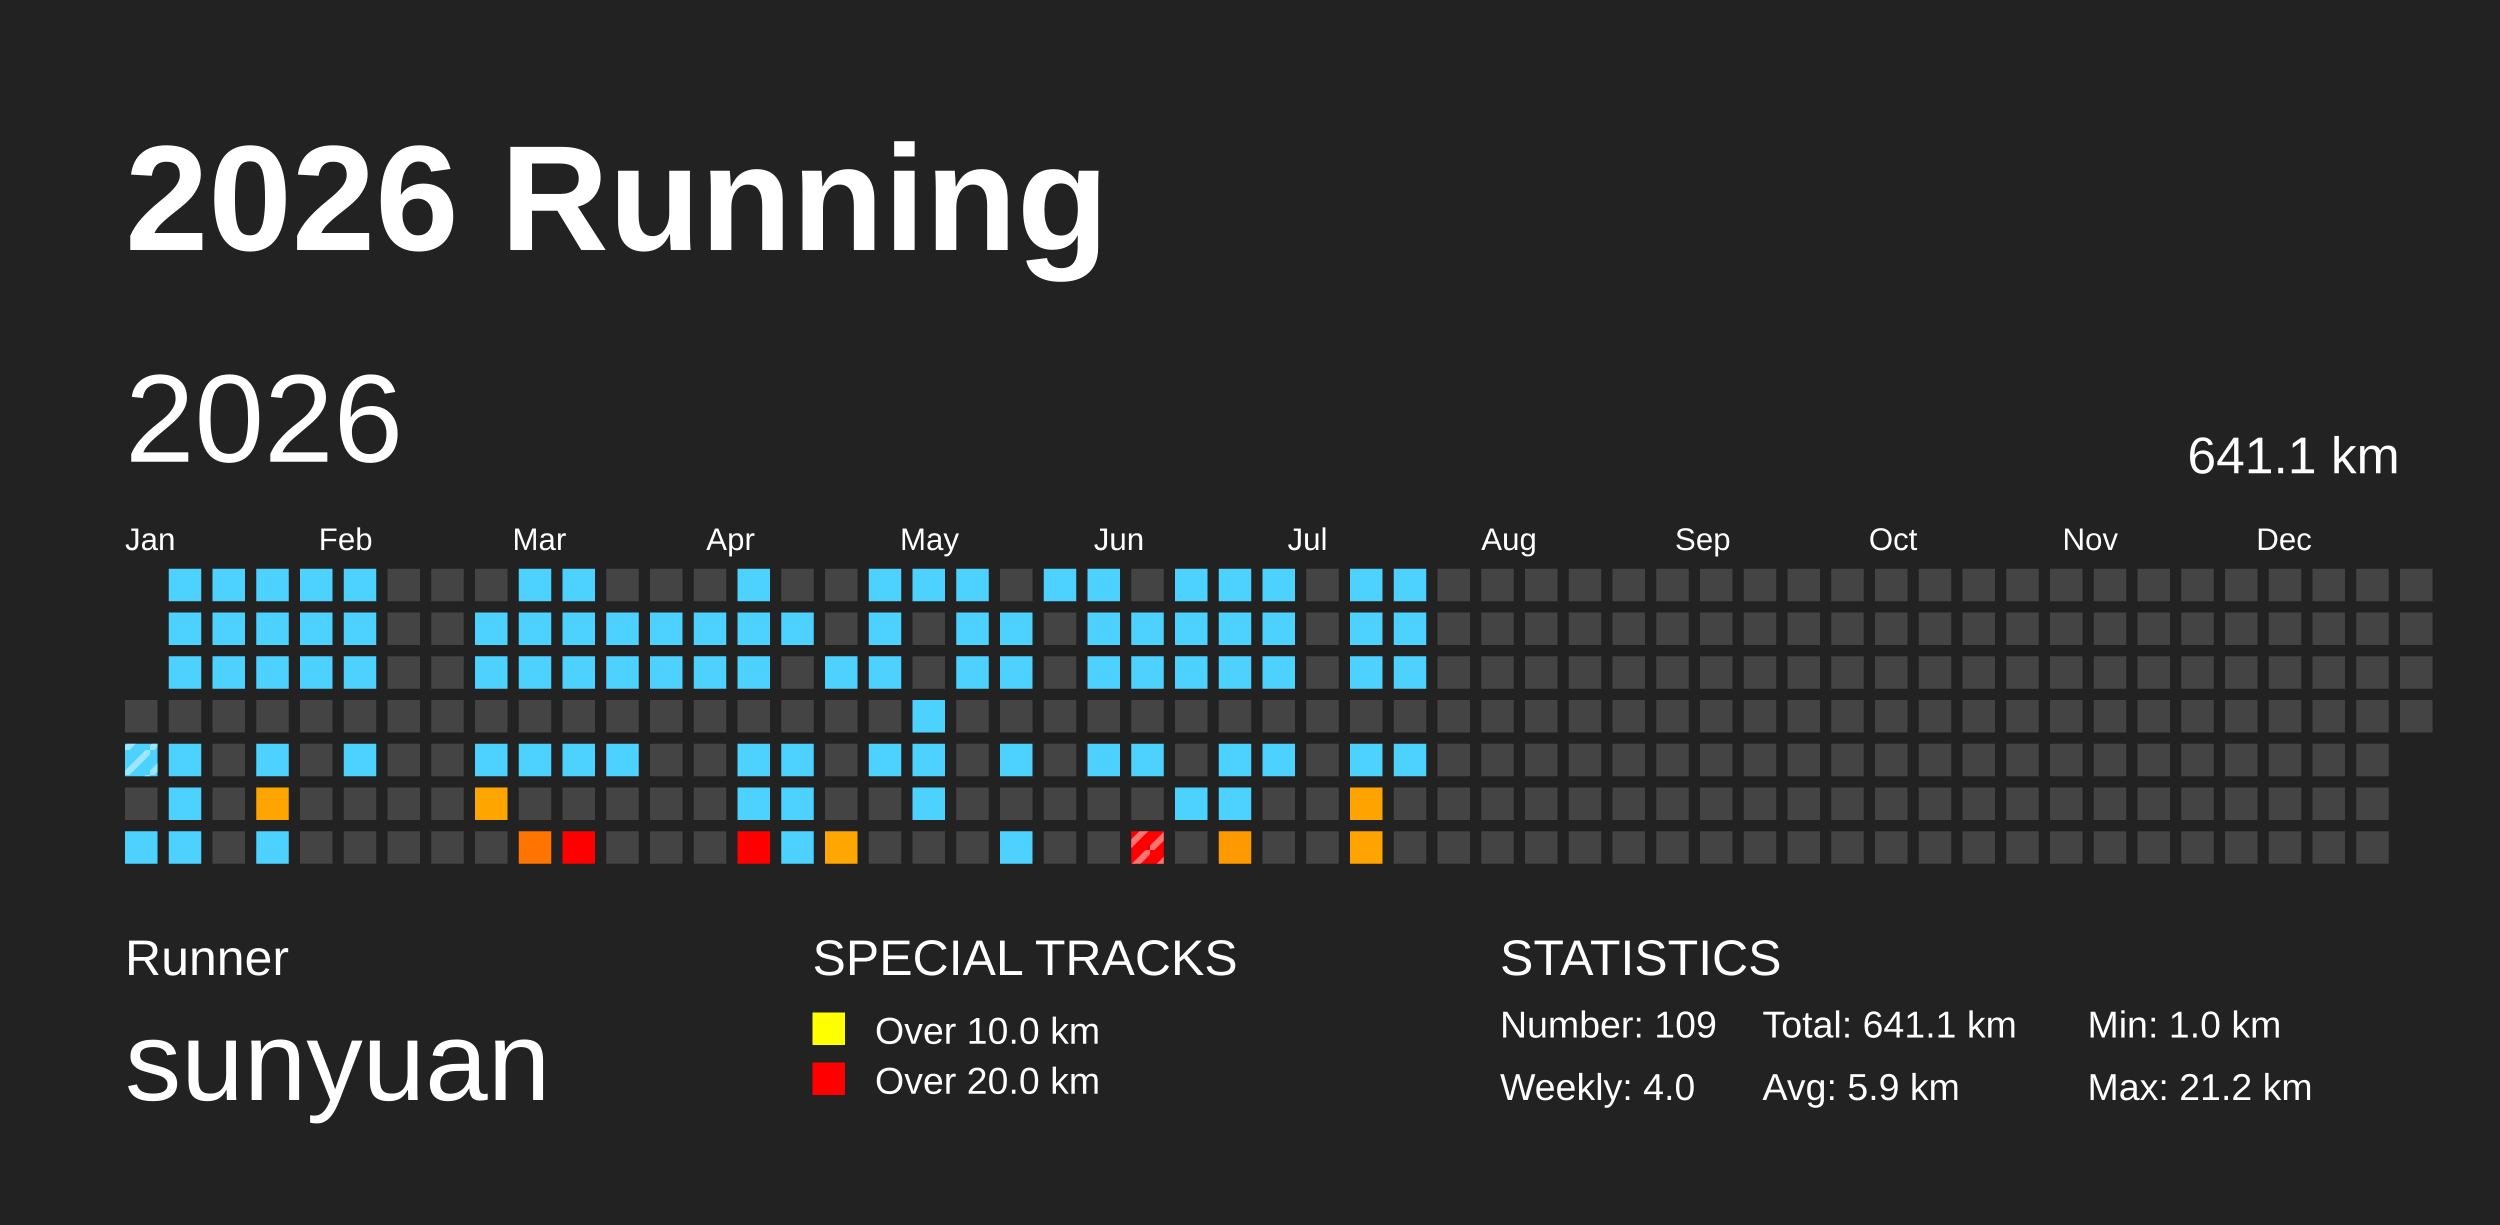
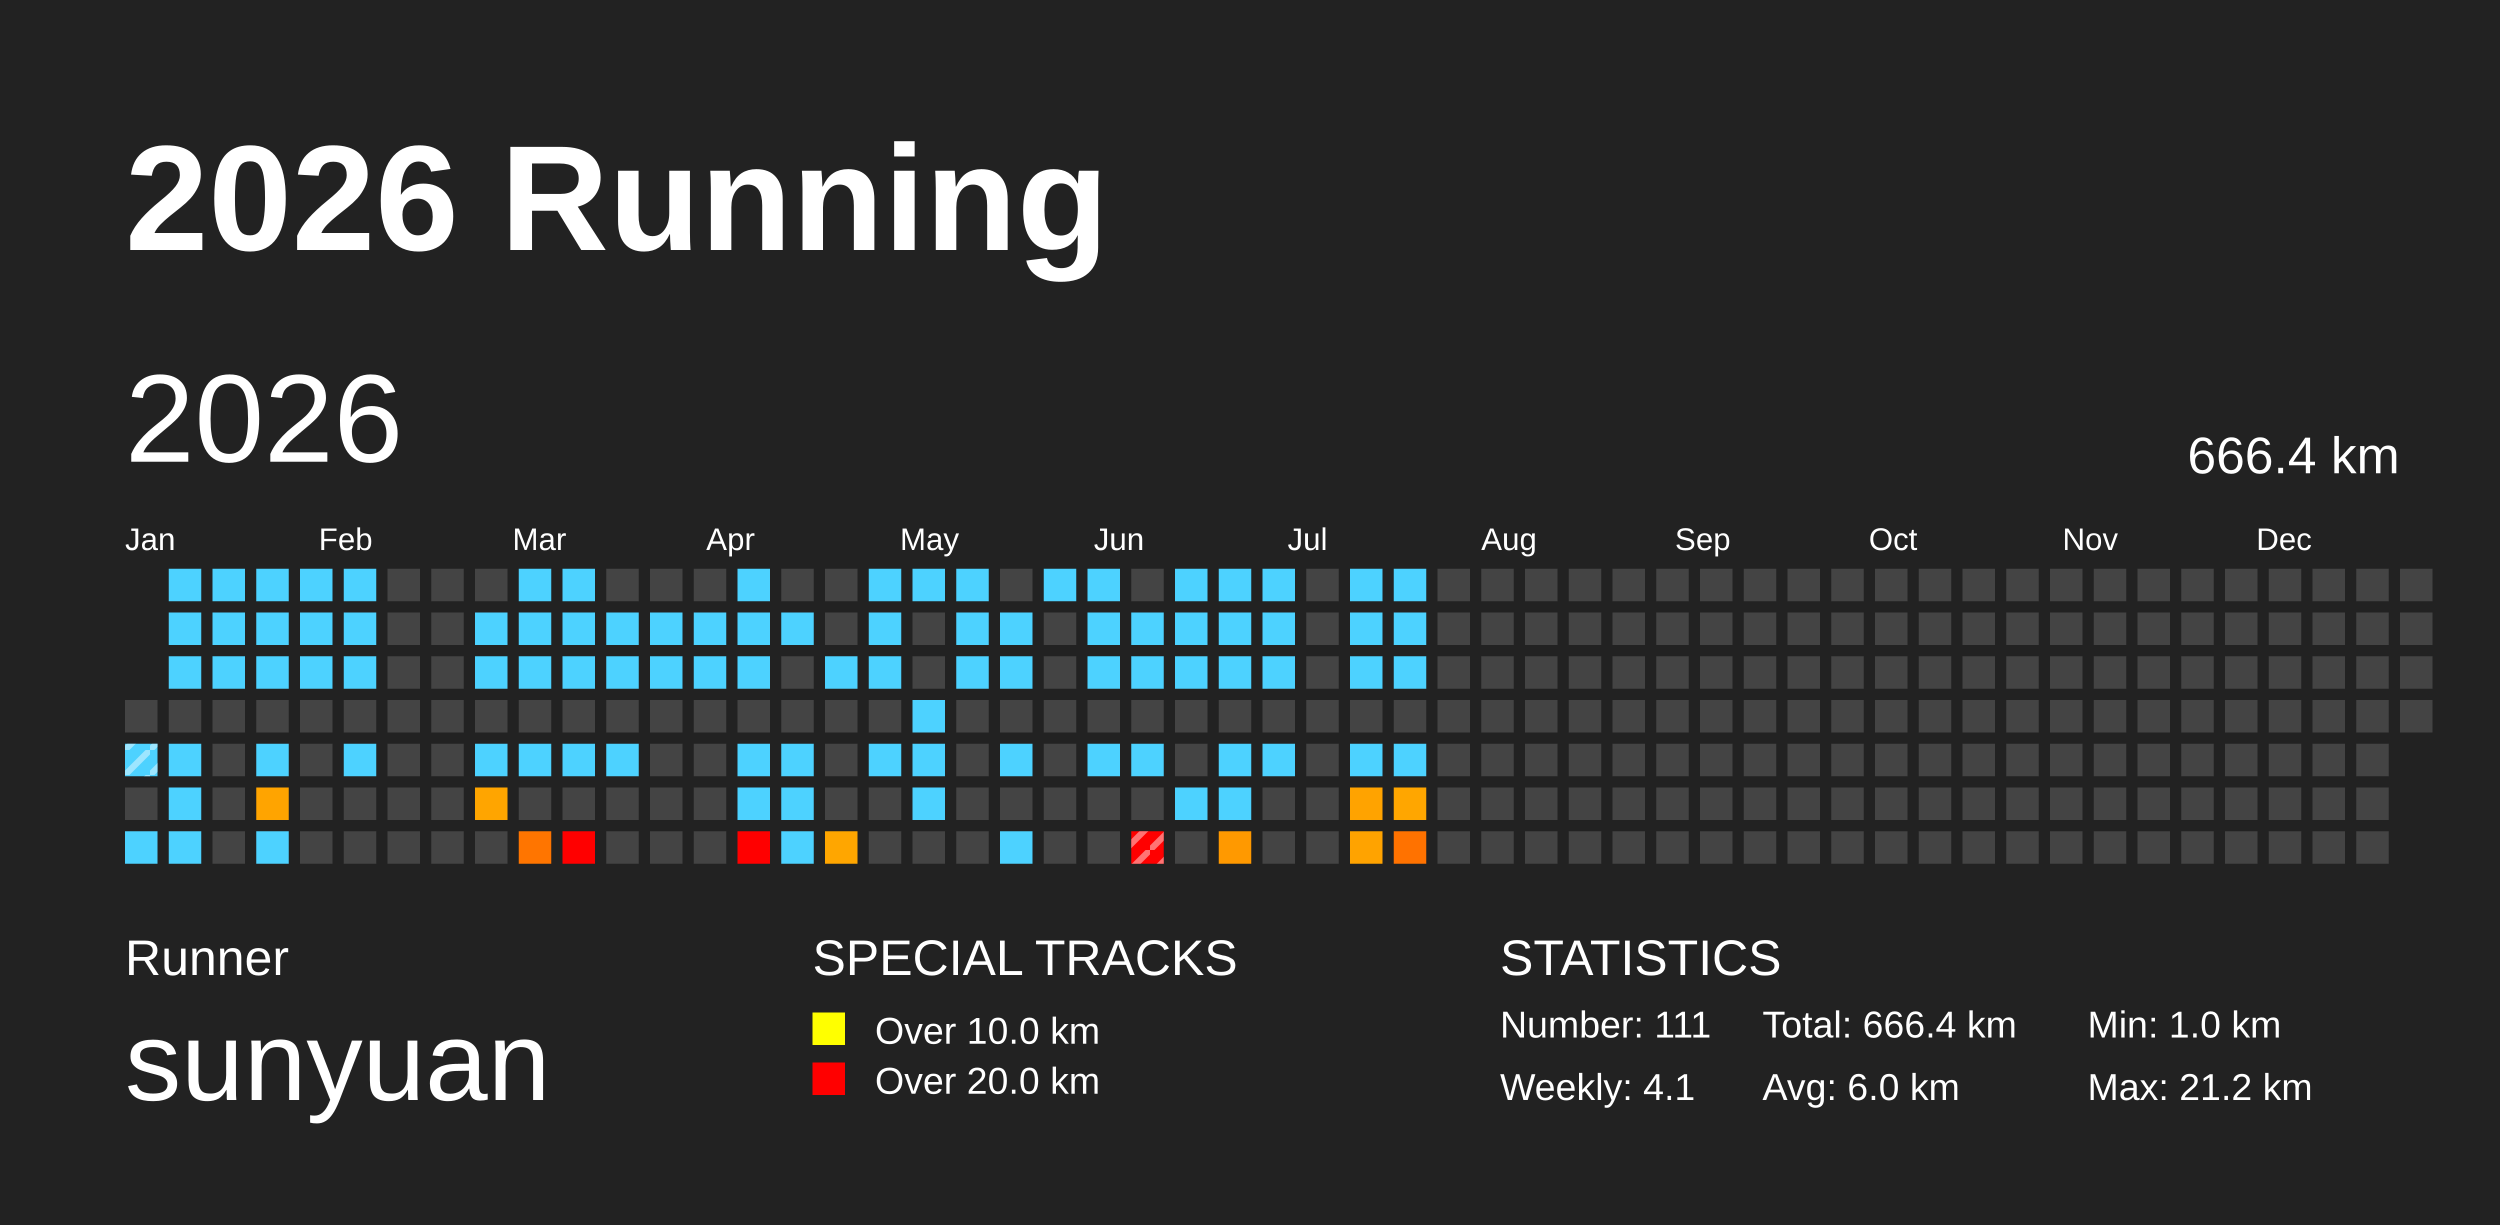
<svg xmlns="http://www.w3.org/2000/svg" baseProfile="full" height="98mm" version="1.1" viewBox="0,0,200,98" width="200mm">
  <defs>
    <pattern height="2" id="indoor-stripe" patternUnits="userSpaceOnUse" width="2">
      <line stroke="white" stroke-opacity="0.45" stroke-width="0.5" x1="0" x2="2" y1="2" y2="0" />
    </pattern>
  </defs>
  <rect fill="#222222" height="98" width="200" x="0" y="0" />
  <text fill="#FFFFFF" style="font-size:12px; font-family:Arial; font-weight:bold;" x="10" y="20">2026 Running</text>
  <text fill="#FFFFFF" style="font-size:4px; font-family:Arial" x="10" y="78">Runner</text>
  <text fill="#FFFFFF" style="font-size:9px; font-family:Arial" x="10" y="88">sunyuan</text>
  <text fill="#FFFFFF" style="font-size:4px; font-family:Arial" x="65" y="78">SPECIAL TRACKS</text>
  <rect fill="yellow" height="2.6" width="2.6" x="65" y="81" />
  <text fill="#FFFFFF" style="font-size:3px; font-family:Arial" x="70" y="83.5">Over 10.0 km</text>
  <rect fill="red" height="2.6" width="2.6" x="65" y="85" />
  <text fill="#FFFFFF" style="font-size:3px; font-family:Arial" x="70" y="87.5">Over 20.0 km</text>
  <text fill="#FFFFFF" style="font-size:4px; font-family:Arial" x="120" y="78">STATISTICS</text>
-   <text fill="#FFFFFF" style="font-size:3px; font-family:Arial" x="120" y="83">Number: 109</text>
-   <text fill="#FFFFFF" style="font-size:3px; font-family:Arial" x="120" y="88">Weekly: 4.0</text>
-   <text fill="#FFFFFF" style="font-size:3px; font-family:Arial" x="141" y="83">Total: 641.1 km</text>
-   <text fill="#FFFFFF" style="font-size:3px; font-family:Arial" x="141" y="88">Avg: 5.9 km</text>
+   <text fill="#FFFFFF" style="font-size:3px; font-family:Arial" x="120" y="83">Number: 111</text>
+   <text fill="#FFFFFF" style="font-size:3px; font-family:Arial" x="120" y="88">Weekly: 4.1</text>
+   <text fill="#FFFFFF" style="font-size:3px; font-family:Arial" x="141" y="83">Total: 666.4 km</text>
+   <text fill="#FFFFFF" style="font-size:3px; font-family:Arial" x="141" y="88">Avg: 6.0 km</text>
  <text fill="#FFFFFF" style="font-size:3px; font-family:Arial" x="167" y="83">Min: 1.0 km</text>
  <text fill="#FFFFFF" style="font-size:3px; font-family:Arial" x="167" y="88">Max: 21.2 km</text>
  <text dominant-baseline="hanging" fill="#FFFFFF" style="font-size:10.0px; font-family:Arial;" x="10" y="30">2026</text>
-   <text dominant-baseline="hanging" fill="#FFFFFF" style="font-size:4.125px; font-family:Arial;" x="175" y="35">641.1 km</text>
+   <text dominant-baseline="hanging" fill="#FFFFFF" style="font-size:4.125px; font-family:Arial;" x="175" y="35">666.4 km</text>
  <text fill="#FFFFFF" style="font-size:2.5px; font-family:Arial" x="10.0" y="44">Jan</text>
  <text fill="#FFFFFF" style="font-size:2.5px; font-family:Arial" x="25.5" y="44">Feb</text>
  <text fill="#FFFFFF" style="font-size:2.5px; font-family:Arial" x="41.0" y="44">Mar</text>
  <text fill="#FFFFFF" style="font-size:2.5px; font-family:Arial" x="56.5" y="44">Apr</text>
  <text fill="#FFFFFF" style="font-size:2.5px; font-family:Arial" x="72.0" y="44">May</text>
  <text fill="#FFFFFF" style="font-size:2.5px; font-family:Arial" x="87.5" y="44">Jun</text>
  <text fill="#FFFFFF" style="font-size:2.5px; font-family:Arial" x="103.0" y="44">Jul</text>
  <text fill="#FFFFFF" style="font-size:2.5px; font-family:Arial" x="118.5" y="44">Aug</text>
  <text fill="#FFFFFF" style="font-size:2.5px; font-family:Arial" x="134.0" y="44">Sep</text>
  <text fill="#FFFFFF" style="font-size:2.5px; font-family:Arial" x="149.5" y="44">Oct</text>
  <text fill="#FFFFFF" style="font-size:2.5px; font-family:Arial" x="165.0" y="44">Nov</text>
  <text fill="#FFFFFF" style="font-size:2.5px; font-family:Arial" x="180.5" y="44">Dec</text>
  <rect fill="#444444" height="2.6" width="2.6" x="10.0" y="56.0" />
  <rect fill="#4dd2ff" height="2.6" width="2.6" x="10.0" y="59.5" />
  <rect fill="url(#indoor-stripe)" height="2.6" style="pointer-events: none;" width="2.6" x="10.0" y="59.5" />
  <rect fill="#444444" height="2.6" width="2.6" x="10.0" y="63.0" />
  <rect fill="#4dd2ff" height="2.6" width="2.6" x="10.0" y="66.5" />
  <rect fill="#4dd2ff" height="2.6" width="2.6" x="13.5" y="45.5" />
  <rect fill="#4dd2ff" height="2.6" width="2.6" x="13.5" y="49.0" />
  <rect fill="#4dd2ff" height="2.6" width="2.6" x="13.5" y="52.5" />
  <rect fill="#444444" height="2.6" width="2.6" x="13.5" y="56.0" />
  <rect fill="#4dd2ff" height="2.6" width="2.6" x="13.5" y="59.5" />
  <rect fill="#4dd2ff" height="2.6" width="2.6" x="13.5" y="63.0" />
  <rect fill="#4dd2ff" height="2.6" width="2.6" x="13.5" y="66.5" />
  <rect fill="#4dd2ff" height="2.6" width="2.6" x="17.0" y="45.5" />
  <rect fill="#4dd2ff" height="2.6" width="2.6" x="17.0" y="49.0" />
  <rect fill="#4dd2ff" height="2.6" width="2.6" x="17.0" y="52.5" />
  <rect fill="#444444" height="2.6" width="2.6" x="17.0" y="56.0" />
  <rect fill="#444444" height="2.6" width="2.6" x="17.0" y="59.5" />
  <rect fill="#444444" height="2.6" width="2.6" x="17.0" y="63.0" />
  <rect fill="#444444" height="2.6" width="2.6" x="17.0" y="66.5" />
  <rect fill="#4dd2ff" height="2.6" width="2.6" x="20.5" y="45.5" />
  <rect fill="#4dd2ff" height="2.6" width="2.6" x="20.5" y="49.0" />
  <rect fill="#4dd2ff" height="2.6" width="2.6" x="20.5" y="52.5" />
  <rect fill="#444444" height="2.6" width="2.6" x="20.5" y="56.0" />
  <rect fill="#4dd2ff" height="2.6" width="2.6" x="20.5" y="59.5" />
  <rect fill="#ffa400" height="2.6" width="2.6" x="20.5" y="63.0" />
  <rect fill="#4dd2ff" height="2.6" width="2.6" x="20.5" y="66.5" />
  <rect fill="#4dd2ff" height="2.6" width="2.6" x="24.0" y="45.5" />
  <rect fill="#4dd2ff" height="2.6" width="2.6" x="24.0" y="49.0" />
  <rect fill="#4dd2ff" height="2.6" width="2.6" x="24.0" y="52.5" />
  <rect fill="#444444" height="2.6" width="2.6" x="24.0" y="56.0" />
  <rect fill="#444444" height="2.6" width="2.6" x="24.0" y="59.5" />
  <rect fill="#444444" height="2.6" width="2.6" x="24.0" y="63.0" />
  <rect fill="#444444" height="2.6" width="2.6" x="24.0" y="66.5" />
  <rect fill="#4dd2ff" height="2.6" width="2.6" x="27.5" y="45.5" />
  <rect fill="#4dd2ff" height="2.6" width="2.6" x="27.5" y="49.0" />
  <rect fill="#4dd2ff" height="2.6" width="2.6" x="27.5" y="52.5" />
  <rect fill="#444444" height="2.6" width="2.6" x="27.5" y="56.0" />
  <rect fill="#4dd2ff" height="2.6" width="2.6" x="27.5" y="59.5" />
  <rect fill="#444444" height="2.6" width="2.6" x="27.5" y="63.0" />
  <rect fill="#444444" height="2.6" width="2.6" x="27.5" y="66.5" />
  <rect fill="#444444" height="2.6" width="2.6" x="31.0" y="45.5" />
  <rect fill="#444444" height="2.6" width="2.6" x="31.0" y="49.0" />
  <rect fill="#444444" height="2.6" width="2.6" x="31.0" y="52.5" />
  <rect fill="#444444" height="2.6" width="2.6" x="31.0" y="56.0" />
  <rect fill="#444444" height="2.6" width="2.6" x="31.0" y="59.5" />
  <rect fill="#444444" height="2.6" width="2.6" x="31.0" y="63.0" />
  <rect fill="#444444" height="2.6" width="2.6" x="31.0" y="66.5" />
  <rect fill="#444444" height="2.6" width="2.6" x="34.5" y="45.5" />
  <rect fill="#444444" height="2.6" width="2.6" x="34.5" y="49.0" />
  <rect fill="#444444" height="2.6" width="2.6" x="34.5" y="52.5" />
  <rect fill="#444444" height="2.6" width="2.6" x="34.5" y="56.0" />
  <rect fill="#444444" height="2.6" width="2.6" x="34.5" y="59.5" />
  <rect fill="#444444" height="2.6" width="2.6" x="34.5" y="63.0" />
  <rect fill="#444444" height="2.6" width="2.6" x="34.5" y="66.5" />
  <rect fill="#444444" height="2.6" width="2.6" x="38.0" y="45.5" />
  <rect fill="#4dd2ff" height="2.6" width="2.6" x="38.0" y="49.0" />
  <rect fill="#4dd2ff" height="2.6" width="2.6" x="38.0" y="52.5" />
  <rect fill="#444444" height="2.6" width="2.6" x="38.0" y="56.0" />
  <rect fill="#4dd2ff" height="2.6" width="2.6" x="38.0" y="59.5" />
  <rect fill="#ffa500" height="2.6" width="2.6" x="38.0" y="63.0" />
  <rect fill="#444444" height="2.6" width="2.6" x="38.0" y="66.5" />
  <rect fill="#4dd2ff" height="2.6" width="2.6" x="41.5" y="45.5" />
  <rect fill="#4dd2ff" height="2.6" width="2.6" x="41.5" y="49.0" />
  <rect fill="#4dd2ff" height="2.6" width="2.6" x="41.5" y="52.5" />
  <rect fill="#444444" height="2.6" width="2.6" x="41.5" y="56.0" />
  <rect fill="#4dd2ff" height="2.6" width="2.6" x="41.5" y="59.5" />
  <rect fill="#444444" height="2.6" width="2.6" x="41.5" y="63.0" />
  <rect fill="#ff7500" height="2.6" width="2.6" x="41.5" y="66.5" />
  <rect fill="#4dd2ff" height="2.6" width="2.6" x="45.0" y="45.5" />
  <rect fill="#4dd2ff" height="2.6" width="2.6" x="45.0" y="49.0" />
  <rect fill="#4dd2ff" height="2.6" width="2.6" x="45.0" y="52.5" />
  <rect fill="#444444" height="2.6" width="2.6" x="45.0" y="56.0" />
  <rect fill="#4dd2ff" height="2.6" width="2.6" x="45.0" y="59.5" />
  <rect fill="#444444" height="2.6" width="2.6" x="45.0" y="63.0" />
  <rect fill="red" height="2.6" width="2.6" x="45.0" y="66.5" />
  <rect fill="#444444" height="2.6" width="2.6" x="48.5" y="45.5" />
  <rect fill="#4dd2ff" height="2.6" width="2.6" x="48.5" y="49.0" />
  <rect fill="#4dd2ff" height="2.6" width="2.6" x="48.5" y="52.5" />
  <rect fill="#444444" height="2.6" width="2.6" x="48.5" y="56.0" />
  <rect fill="#4dd2ff" height="2.6" width="2.6" x="48.5" y="59.5" />
  <rect fill="#444444" height="2.6" width="2.6" x="48.5" y="63.0" />
  <rect fill="#444444" height="2.6" width="2.6" x="48.5" y="66.5" />
  <rect fill="#444444" height="2.6" width="2.6" x="52.0" y="45.5" />
  <rect fill="#4dd2ff" height="2.6" width="2.6" x="52.0" y="49.0" />
  <rect fill="#4dd2ff" height="2.6" width="2.6" x="52.0" y="52.5" />
  <rect fill="#444444" height="2.6" width="2.6" x="52.0" y="56.0" />
  <rect fill="#444444" height="2.6" width="2.6" x="52.0" y="59.5" />
  <rect fill="#444444" height="2.6" width="2.6" x="52.0" y="63.0" />
  <rect fill="#444444" height="2.6" width="2.6" x="52.0" y="66.5" />
  <rect fill="#444444" height="2.6" width="2.6" x="55.5" y="45.5" />
  <rect fill="#4dd2ff" height="2.6" width="2.6" x="55.5" y="49.0" />
  <rect fill="#4dd2ff" height="2.6" width="2.6" x="55.5" y="52.5" />
  <rect fill="#444444" height="2.6" width="2.6" x="55.5" y="56.0" />
  <rect fill="#444444" height="2.6" width="2.6" x="55.5" y="59.5" />
  <rect fill="#444444" height="2.6" width="2.6" x="55.5" y="63.0" />
  <rect fill="#444444" height="2.6" width="2.6" x="55.5" y="66.5" />
  <rect fill="#4dd2ff" height="2.6" width="2.6" x="59.0" y="45.5" />
  <rect fill="#4dd2ff" height="2.6" width="2.6" x="59.0" y="49.0" />
  <rect fill="#4dd2ff" height="2.6" width="2.6" x="59.0" y="52.5" />
  <rect fill="#444444" height="2.6" width="2.6" x="59.0" y="56.0" />
  <rect fill="#4dd2ff" height="2.6" width="2.6" x="59.0" y="59.5" />
  <rect fill="#4dd2ff" height="2.6" width="2.6" x="59.0" y="63.0" />
  <rect fill="red" height="2.6" width="2.6" x="59.0" y="66.5" />
  <rect fill="#444444" height="2.6" width="2.6" x="62.5" y="45.5" />
  <rect fill="#4dd2ff" height="2.6" width="2.6" x="62.5" y="49.0" />
  <rect fill="#444444" height="2.6" width="2.6" x="62.5" y="52.5" />
  <rect fill="#444444" height="2.6" width="2.6" x="62.5" y="56.0" />
  <rect fill="#4dd2ff" height="2.6" width="2.6" x="62.5" y="59.5" />
  <rect fill="#4dd2ff" height="2.6" width="2.6" x="62.5" y="63.0" />
  <rect fill="#4dd2ff" height="2.6" width="2.6" x="62.5" y="66.5" />
  <rect fill="#444444" height="2.6" width="2.6" x="66.0" y="45.5" />
  <rect fill="#444444" height="2.6" width="2.6" x="66.0" y="49.0" />
  <rect fill="#4dd2ff" height="2.6" width="2.6" x="66.0" y="52.5" />
  <rect fill="#444444" height="2.6" width="2.6" x="66.0" y="56.0" />
  <rect fill="#444444" height="2.6" width="2.6" x="66.0" y="59.5" />
  <rect fill="#444444" height="2.6" width="2.6" x="66.0" y="63.0" />
  <rect fill="#ffa600" height="2.6" width="2.6" x="66.0" y="66.5" />
  <rect fill="#4dd2ff" height="2.6" width="2.6" x="69.5" y="45.5" />
  <rect fill="#4dd2ff" height="2.6" width="2.6" x="69.5" y="49.0" />
  <rect fill="#4dd2ff" height="2.6" width="2.6" x="69.5" y="52.5" />
  <rect fill="#444444" height="2.6" width="2.6" x="69.5" y="56.0" />
  <rect fill="#4dd2ff" height="2.6" width="2.6" x="69.5" y="59.5" />
  <rect fill="#444444" height="2.6" width="2.6" x="69.5" y="63.0" />
  <rect fill="#444444" height="2.6" width="2.6" x="69.5" y="66.5" />
  <rect fill="#4dd2ff" height="2.6" width="2.6" x="73.0" y="45.5" />
  <rect fill="#444444" height="2.6" width="2.6" x="73.0" y="49.0" />
  <rect fill="#444444" height="2.6" width="2.6" x="73.0" y="52.5" />
  <rect fill="#4dd2ff" height="2.6" width="2.6" x="73.0" y="56.0" />
  <rect fill="#4dd2ff" height="2.6" width="2.6" x="73.0" y="59.5" />
  <rect fill="#4dd2ff" height="2.6" width="2.6" x="73.0" y="63.0" />
  <rect fill="#444444" height="2.6" width="2.6" x="73.0" y="66.5" />
  <rect fill="#4dd2ff" height="2.6" width="2.6" x="76.5" y="45.5" />
  <rect fill="#4dd2ff" height="2.6" width="2.6" x="76.5" y="49.0" />
  <rect fill="#4dd2ff" height="2.6" width="2.6" x="76.5" y="52.5" />
  <rect fill="#444444" height="2.6" width="2.6" x="76.5" y="56.0" />
  <rect fill="#444444" height="2.6" width="2.6" x="76.5" y="59.5" />
  <rect fill="#444444" height="2.6" width="2.6" x="76.5" y="63.0" />
  <rect fill="#444444" height="2.6" width="2.6" x="76.5" y="66.5" />
  <rect fill="#444444" height="2.6" width="2.6" x="80.0" y="45.5" />
  <rect fill="#4dd2ff" height="2.6" width="2.6" x="80.0" y="49.0" />
  <rect fill="#4dd2ff" height="2.6" width="2.6" x="80.0" y="52.5" />
  <rect fill="#444444" height="2.6" width="2.6" x="80.0" y="56.0" />
  <rect fill="#4dd2ff" height="2.6" width="2.6" x="80.0" y="59.5" />
  <rect fill="#444444" height="2.6" width="2.6" x="80.0" y="63.0" />
  <rect fill="#4dd2ff" height="2.6" width="2.6" x="80.0" y="66.5" />
  <rect fill="#4dd2ff" height="2.6" width="2.6" x="83.5" y="45.5" />
  <rect fill="#444444" height="2.6" width="2.6" x="83.5" y="49.0" />
  <rect fill="#444444" height="2.6" width="2.6" x="83.5" y="52.5" />
  <rect fill="#444444" height="2.6" width="2.6" x="83.5" y="56.0" />
  <rect fill="#444444" height="2.6" width="2.6" x="83.5" y="59.5" />
  <rect fill="#444444" height="2.6" width="2.6" x="83.5" y="63.0" />
  <rect fill="#444444" height="2.6" width="2.6" x="83.5" y="66.5" />
  <rect fill="#4dd2ff" height="2.6" width="2.6" x="87.0" y="45.5" />
  <rect fill="#4dd2ff" height="2.6" width="2.6" x="87.0" y="49.0" />
  <rect fill="#4dd2ff" height="2.6" width="2.6" x="87.0" y="52.5" />
  <rect fill="#444444" height="2.6" width="2.6" x="87.0" y="56.0" />
  <rect fill="#4dd2ff" height="2.6" width="2.6" x="87.0" y="59.5" />
  <rect fill="#444444" height="2.6" width="2.6" x="87.0" y="63.0" />
  <rect fill="#444444" height="2.6" width="2.6" x="87.0" y="66.5" />
  <rect fill="#444444" height="2.6" width="2.6" x="90.5" y="45.5" />
  <rect fill="#4dd2ff" height="2.6" width="2.6" x="90.5" y="49.0" />
  <rect fill="#4dd2ff" height="2.6" width="2.6" x="90.5" y="52.5" />
  <rect fill="#444444" height="2.6" width="2.6" x="90.5" y="56.0" />
  <rect fill="#4dd2ff" height="2.6" width="2.6" x="90.5" y="59.5" />
  <rect fill="#444444" height="2.6" width="2.6" x="90.5" y="63.0" />
  <rect fill="red" height="2.6" width="2.6" x="90.5" y="66.5" />
  <rect fill="url(#indoor-stripe)" height="2.6" style="pointer-events: none;" width="2.6" x="90.5" y="66.5" />
  <rect fill="#4dd2ff" height="2.6" width="2.6" x="94.0" y="45.5" />
  <rect fill="#4dd2ff" height="2.6" width="2.6" x="94.0" y="49.0" />
  <rect fill="#4dd2ff" height="2.6" width="2.6" x="94.0" y="52.5" />
  <rect fill="#444444" height="2.6" width="2.6" x="94.0" y="56.0" />
  <rect fill="#444444" height="2.6" width="2.6" x="94.0" y="59.5" />
  <rect fill="#4dd2ff" height="2.6" width="2.6" x="94.0" y="63.0" />
  <rect fill="#444444" height="2.6" width="2.6" x="94.0" y="66.5" />
  <rect fill="#4dd2ff" height="2.6" width="2.6" x="97.5" y="45.5" />
  <rect fill="#4dd2ff" height="2.6" width="2.6" x="97.5" y="49.0" />
  <rect fill="#4dd2ff" height="2.6" width="2.6" x="97.5" y="52.5" />
  <rect fill="#444444" height="2.6" width="2.6" x="97.5" y="56.0" />
  <rect fill="#4dd2ff" height="2.6" width="2.6" x="97.5" y="59.5" />
  <rect fill="#4dd2ff" height="2.6" width="2.6" x="97.5" y="63.0" />
  <rect fill="#ff9900" height="2.6" width="2.6" x="97.5" y="66.5" />
  <rect fill="#4dd2ff" height="2.6" width="2.6" x="101.0" y="45.5" />
  <rect fill="#4dd2ff" height="2.6" width="2.6" x="101.0" y="49.0" />
  <rect fill="#4dd2ff" height="2.6" width="2.6" x="101.0" y="52.5" />
  <rect fill="#444444" height="2.6" width="2.6" x="101.0" y="56.0" />
  <rect fill="#4dd2ff" height="2.6" width="2.6" x="101.0" y="59.5" />
  <rect fill="#444444" height="2.6" width="2.6" x="101.0" y="63.0" />
  <rect fill="#444444" height="2.6" width="2.6" x="101.0" y="66.5" />
  <rect fill="#444444" height="2.6" width="2.6" x="104.5" y="45.5" />
  <rect fill="#444444" height="2.6" width="2.6" x="104.5" y="49.0" />
  <rect fill="#444444" height="2.6" width="2.6" x="104.5" y="52.5" />
  <rect fill="#444444" height="2.6" width="2.6" x="104.5" y="56.0" />
  <rect fill="#444444" height="2.6" width="2.6" x="104.5" y="59.5" />
  <rect fill="#444444" height="2.6" width="2.6" x="104.5" y="63.0" />
  <rect fill="#444444" height="2.6" width="2.6" x="104.5" y="66.5" />
  <rect fill="#4dd2ff" height="2.6" width="2.6" x="108.0" y="45.5" />
  <rect fill="#4dd2ff" height="2.6" width="2.6" x="108.0" y="49.0" />
  <rect fill="#4dd2ff" height="2.6" width="2.6" x="108.0" y="52.5" />
  <rect fill="#444444" height="2.6" width="2.6" x="108.0" y="56.0" />
  <rect fill="#4dd2ff" height="2.6" width="2.6" x="108.0" y="59.5" />
  <rect fill="#ffa300" height="2.6" width="2.6" x="108.0" y="63.0" />
  <rect fill="#ffa300" height="2.6" width="2.6" x="108.0" y="66.5" />
  <rect fill="#4dd2ff" height="2.6" width="2.6" x="111.5" y="45.5" />
  <rect fill="#4dd2ff" height="2.6" width="2.6" x="111.5" y="49.0" />
  <rect fill="#4dd2ff" height="2.6" width="2.6" x="111.5" y="52.5" />
  <rect fill="#444444" height="2.6" width="2.6" x="111.5" y="56.0" />
  <rect fill="#4dd2ff" height="2.6" width="2.6" x="111.5" y="59.5" />
-   <rect fill="#444444" height="2.6" width="2.6" x="111.5" y="63.0" />
-   <rect fill="#444444" height="2.6" width="2.6" x="111.5" y="66.5" />
+   <rect fill="#ffa600" height="2.6" width="2.6" x="111.5" y="63.0" />
+   <rect fill="#ff7200" height="2.6" width="2.6" x="111.5" y="66.5" />
  <rect fill="#444444" height="2.6" width="2.6" x="115.0" y="45.5" />
  <rect fill="#444444" height="2.6" width="2.6" x="115.0" y="49.0" />
  <rect fill="#444444" height="2.6" width="2.6" x="115.0" y="52.5" />
  <rect fill="#444444" height="2.6" width="2.6" x="115.0" y="56.0" />
  <rect fill="#444444" height="2.6" width="2.6" x="115.0" y="59.5" />
  <rect fill="#444444" height="2.6" width="2.6" x="115.0" y="63.0" />
  <rect fill="#444444" height="2.6" width="2.6" x="115.0" y="66.5" />
  <rect fill="#444444" height="2.6" width="2.6" x="118.5" y="45.5" />
  <rect fill="#444444" height="2.6" width="2.6" x="118.5" y="49.0" />
  <rect fill="#444444" height="2.6" width="2.6" x="118.5" y="52.5" />
  <rect fill="#444444" height="2.6" width="2.6" x="118.5" y="56.0" />
  <rect fill="#444444" height="2.6" width="2.6" x="118.5" y="59.5" />
  <rect fill="#444444" height="2.6" width="2.6" x="118.5" y="63.0" />
  <rect fill="#444444" height="2.6" width="2.6" x="118.5" y="66.5" />
  <rect fill="#444444" height="2.6" width="2.6" x="122.0" y="45.5" />
  <rect fill="#444444" height="2.6" width="2.6" x="122.0" y="49.0" />
  <rect fill="#444444" height="2.6" width="2.6" x="122.0" y="52.5" />
  <rect fill="#444444" height="2.6" width="2.6" x="122.0" y="56.0" />
  <rect fill="#444444" height="2.6" width="2.6" x="122.0" y="59.5" />
  <rect fill="#444444" height="2.6" width="2.6" x="122.0" y="63.0" />
  <rect fill="#444444" height="2.6" width="2.6" x="122.0" y="66.5" />
  <rect fill="#444444" height="2.6" width="2.6" x="125.5" y="45.5" />
  <rect fill="#444444" height="2.6" width="2.6" x="125.5" y="49.0" />
  <rect fill="#444444" height="2.6" width="2.6" x="125.5" y="52.5" />
  <rect fill="#444444" height="2.6" width="2.6" x="125.5" y="56.0" />
  <rect fill="#444444" height="2.6" width="2.6" x="125.5" y="59.5" />
  <rect fill="#444444" height="2.6" width="2.6" x="125.5" y="63.0" />
  <rect fill="#444444" height="2.6" width="2.6" x="125.5" y="66.5" />
  <rect fill="#444444" height="2.6" width="2.6" x="129.0" y="45.5" />
  <rect fill="#444444" height="2.6" width="2.6" x="129.0" y="49.0" />
  <rect fill="#444444" height="2.6" width="2.6" x="129.0" y="52.5" />
  <rect fill="#444444" height="2.6" width="2.6" x="129.0" y="56.0" />
  <rect fill="#444444" height="2.6" width="2.6" x="129.0" y="59.5" />
  <rect fill="#444444" height="2.6" width="2.6" x="129.0" y="63.0" />
  <rect fill="#444444" height="2.6" width="2.6" x="129.0" y="66.5" />
  <rect fill="#444444" height="2.6" width="2.6" x="132.5" y="45.5" />
  <rect fill="#444444" height="2.6" width="2.6" x="132.5" y="49.0" />
  <rect fill="#444444" height="2.6" width="2.6" x="132.5" y="52.5" />
  <rect fill="#444444" height="2.6" width="2.6" x="132.5" y="56.0" />
  <rect fill="#444444" height="2.6" width="2.6" x="132.5" y="59.5" />
  <rect fill="#444444" height="2.6" width="2.6" x="132.5" y="63.0" />
  <rect fill="#444444" height="2.6" width="2.6" x="132.5" y="66.5" />
  <rect fill="#444444" height="2.6" width="2.6" x="136.0" y="45.5" />
  <rect fill="#444444" height="2.6" width="2.6" x="136.0" y="49.0" />
  <rect fill="#444444" height="2.6" width="2.6" x="136.0" y="52.5" />
  <rect fill="#444444" height="2.6" width="2.6" x="136.0" y="56.0" />
  <rect fill="#444444" height="2.6" width="2.6" x="136.0" y="59.5" />
  <rect fill="#444444" height="2.6" width="2.6" x="136.0" y="63.0" />
  <rect fill="#444444" height="2.6" width="2.6" x="136.0" y="66.5" />
  <rect fill="#444444" height="2.6" width="2.6" x="139.5" y="45.5" />
  <rect fill="#444444" height="2.6" width="2.6" x="139.5" y="49.0" />
  <rect fill="#444444" height="2.6" width="2.6" x="139.5" y="52.5" />
  <rect fill="#444444" height="2.6" width="2.6" x="139.5" y="56.0" />
  <rect fill="#444444" height="2.6" width="2.6" x="139.5" y="59.5" />
  <rect fill="#444444" height="2.6" width="2.6" x="139.5" y="63.0" />
  <rect fill="#444444" height="2.6" width="2.6" x="139.5" y="66.5" />
  <rect fill="#444444" height="2.6" width="2.6" x="143.0" y="45.5" />
  <rect fill="#444444" height="2.6" width="2.6" x="143.0" y="49.0" />
  <rect fill="#444444" height="2.6" width="2.6" x="143.0" y="52.5" />
  <rect fill="#444444" height="2.6" width="2.6" x="143.0" y="56.0" />
  <rect fill="#444444" height="2.6" width="2.6" x="143.0" y="59.5" />
  <rect fill="#444444" height="2.6" width="2.6" x="143.0" y="63.0" />
  <rect fill="#444444" height="2.6" width="2.6" x="143.0" y="66.5" />
  <rect fill="#444444" height="2.6" width="2.6" x="146.5" y="45.5" />
  <rect fill="#444444" height="2.6" width="2.6" x="146.5" y="49.0" />
  <rect fill="#444444" height="2.6" width="2.6" x="146.5" y="52.5" />
  <rect fill="#444444" height="2.6" width="2.6" x="146.5" y="56.0" />
  <rect fill="#444444" height="2.6" width="2.6" x="146.5" y="59.5" />
  <rect fill="#444444" height="2.6" width="2.6" x="146.5" y="63.0" />
  <rect fill="#444444" height="2.6" width="2.6" x="146.5" y="66.5" />
  <rect fill="#444444" height="2.6" width="2.6" x="150.0" y="45.5" />
  <rect fill="#444444" height="2.6" width="2.6" x="150.0" y="49.0" />
  <rect fill="#444444" height="2.6" width="2.6" x="150.0" y="52.5" />
  <rect fill="#444444" height="2.6" width="2.6" x="150.0" y="56.0" />
  <rect fill="#444444" height="2.6" width="2.6" x="150.0" y="59.5" />
  <rect fill="#444444" height="2.6" width="2.6" x="150.0" y="63.0" />
  <rect fill="#444444" height="2.6" width="2.6" x="150.0" y="66.5" />
  <rect fill="#444444" height="2.6" width="2.6" x="153.5" y="45.5" />
  <rect fill="#444444" height="2.6" width="2.6" x="153.5" y="49.0" />
  <rect fill="#444444" height="2.6" width="2.6" x="153.5" y="52.5" />
  <rect fill="#444444" height="2.6" width="2.6" x="153.5" y="56.0" />
  <rect fill="#444444" height="2.6" width="2.6" x="153.5" y="59.5" />
  <rect fill="#444444" height="2.6" width="2.6" x="153.5" y="63.0" />
  <rect fill="#444444" height="2.6" width="2.6" x="153.5" y="66.5" />
  <rect fill="#444444" height="2.6" width="2.6" x="157.0" y="45.5" />
  <rect fill="#444444" height="2.6" width="2.6" x="157.0" y="49.0" />
  <rect fill="#444444" height="2.6" width="2.6" x="157.0" y="52.5" />
  <rect fill="#444444" height="2.6" width="2.6" x="157.0" y="56.0" />
  <rect fill="#444444" height="2.6" width="2.6" x="157.0" y="59.5" />
  <rect fill="#444444" height="2.6" width="2.6" x="157.0" y="63.0" />
  <rect fill="#444444" height="2.6" width="2.6" x="157.0" y="66.5" />
  <rect fill="#444444" height="2.6" width="2.6" x="160.5" y="45.5" />
  <rect fill="#444444" height="2.6" width="2.6" x="160.5" y="49.0" />
  <rect fill="#444444" height="2.6" width="2.6" x="160.5" y="52.5" />
  <rect fill="#444444" height="2.6" width="2.6" x="160.5" y="56.0" />
  <rect fill="#444444" height="2.6" width="2.6" x="160.5" y="59.5" />
  <rect fill="#444444" height="2.6" width="2.6" x="160.5" y="63.0" />
  <rect fill="#444444" height="2.6" width="2.6" x="160.5" y="66.5" />
  <rect fill="#444444" height="2.6" width="2.6" x="164.0" y="45.5" />
  <rect fill="#444444" height="2.6" width="2.6" x="164.0" y="49.0" />
  <rect fill="#444444" height="2.6" width="2.6" x="164.0" y="52.5" />
  <rect fill="#444444" height="2.6" width="2.6" x="164.0" y="56.0" />
  <rect fill="#444444" height="2.6" width="2.6" x="164.0" y="59.5" />
  <rect fill="#444444" height="2.6" width="2.6" x="164.0" y="63.0" />
  <rect fill="#444444" height="2.6" width="2.6" x="164.0" y="66.5" />
  <rect fill="#444444" height="2.6" width="2.6" x="167.5" y="45.5" />
  <rect fill="#444444" height="2.6" width="2.6" x="167.5" y="49.0" />
  <rect fill="#444444" height="2.6" width="2.6" x="167.5" y="52.5" />
  <rect fill="#444444" height="2.6" width="2.6" x="167.5" y="56.0" />
  <rect fill="#444444" height="2.6" width="2.6" x="167.5" y="59.5" />
  <rect fill="#444444" height="2.6" width="2.6" x="167.5" y="63.0" />
  <rect fill="#444444" height="2.6" width="2.6" x="167.5" y="66.5" />
  <rect fill="#444444" height="2.6" width="2.6" x="171.0" y="45.5" />
  <rect fill="#444444" height="2.6" width="2.6" x="171.0" y="49.0" />
  <rect fill="#444444" height="2.6" width="2.6" x="171.0" y="52.5" />
  <rect fill="#444444" height="2.6" width="2.6" x="171.0" y="56.0" />
  <rect fill="#444444" height="2.6" width="2.6" x="171.0" y="59.5" />
  <rect fill="#444444" height="2.6" width="2.6" x="171.0" y="63.0" />
  <rect fill="#444444" height="2.6" width="2.6" x="171.0" y="66.5" />
  <rect fill="#444444" height="2.6" width="2.6" x="174.5" y="45.5" />
  <rect fill="#444444" height="2.6" width="2.6" x="174.5" y="49.0" />
  <rect fill="#444444" height="2.6" width="2.6" x="174.5" y="52.5" />
  <rect fill="#444444" height="2.6" width="2.6" x="174.5" y="56.0" />
  <rect fill="#444444" height="2.6" width="2.6" x="174.5" y="59.5" />
  <rect fill="#444444" height="2.6" width="2.6" x="174.5" y="63.0" />
  <rect fill="#444444" height="2.6" width="2.6" x="174.5" y="66.5" />
  <rect fill="#444444" height="2.6" width="2.6" x="178.0" y="45.5" />
  <rect fill="#444444" height="2.6" width="2.6" x="178.0" y="49.0" />
  <rect fill="#444444" height="2.6" width="2.6" x="178.0" y="52.5" />
  <rect fill="#444444" height="2.6" width="2.6" x="178.0" y="56.0" />
  <rect fill="#444444" height="2.6" width="2.6" x="178.0" y="59.5" />
  <rect fill="#444444" height="2.6" width="2.6" x="178.0" y="63.0" />
  <rect fill="#444444" height="2.6" width="2.6" x="178.0" y="66.5" />
  <rect fill="#444444" height="2.6" width="2.6" x="181.5" y="45.5" />
  <rect fill="#444444" height="2.6" width="2.6" x="181.5" y="49.0" />
  <rect fill="#444444" height="2.6" width="2.6" x="181.5" y="52.5" />
  <rect fill="#444444" height="2.6" width="2.6" x="181.5" y="56.0" />
  <rect fill="#444444" height="2.6" width="2.6" x="181.5" y="59.5" />
  <rect fill="#444444" height="2.6" width="2.6" x="181.5" y="63.0" />
  <rect fill="#444444" height="2.6" width="2.6" x="181.5" y="66.5" />
  <rect fill="#444444" height="2.6" width="2.6" x="185.0" y="45.5" />
  <rect fill="#444444" height="2.6" width="2.6" x="185.0" y="49.0" />
  <rect fill="#444444" height="2.6" width="2.6" x="185.0" y="52.5" />
  <rect fill="#444444" height="2.6" width="2.6" x="185.0" y="56.0" />
  <rect fill="#444444" height="2.6" width="2.6" x="185.0" y="59.5" />
  <rect fill="#444444" height="2.6" width="2.6" x="185.0" y="63.0" />
  <rect fill="#444444" height="2.6" width="2.6" x="185.0" y="66.5" />
  <rect fill="#444444" height="2.6" width="2.6" x="188.5" y="45.5" />
  <rect fill="#444444" height="2.6" width="2.6" x="188.5" y="49.0" />
  <rect fill="#444444" height="2.6" width="2.6" x="188.5" y="52.5" />
  <rect fill="#444444" height="2.6" width="2.6" x="188.5" y="56.0" />
  <rect fill="#444444" height="2.6" width="2.6" x="188.5" y="59.5" />
  <rect fill="#444444" height="2.6" width="2.6" x="188.5" y="63.0" />
  <rect fill="#444444" height="2.6" width="2.6" x="188.5" y="66.5" />
  <rect fill="#444444" height="2.6" width="2.6" x="192.0" y="45.5" />
  <rect fill="#444444" height="2.6" width="2.6" x="192.0" y="49.0" />
  <rect fill="#444444" height="2.6" width="2.6" x="192.0" y="52.5" />
  <rect fill="#444444" height="2.6" width="2.6" x="192.0" y="56.0" />
</svg>
